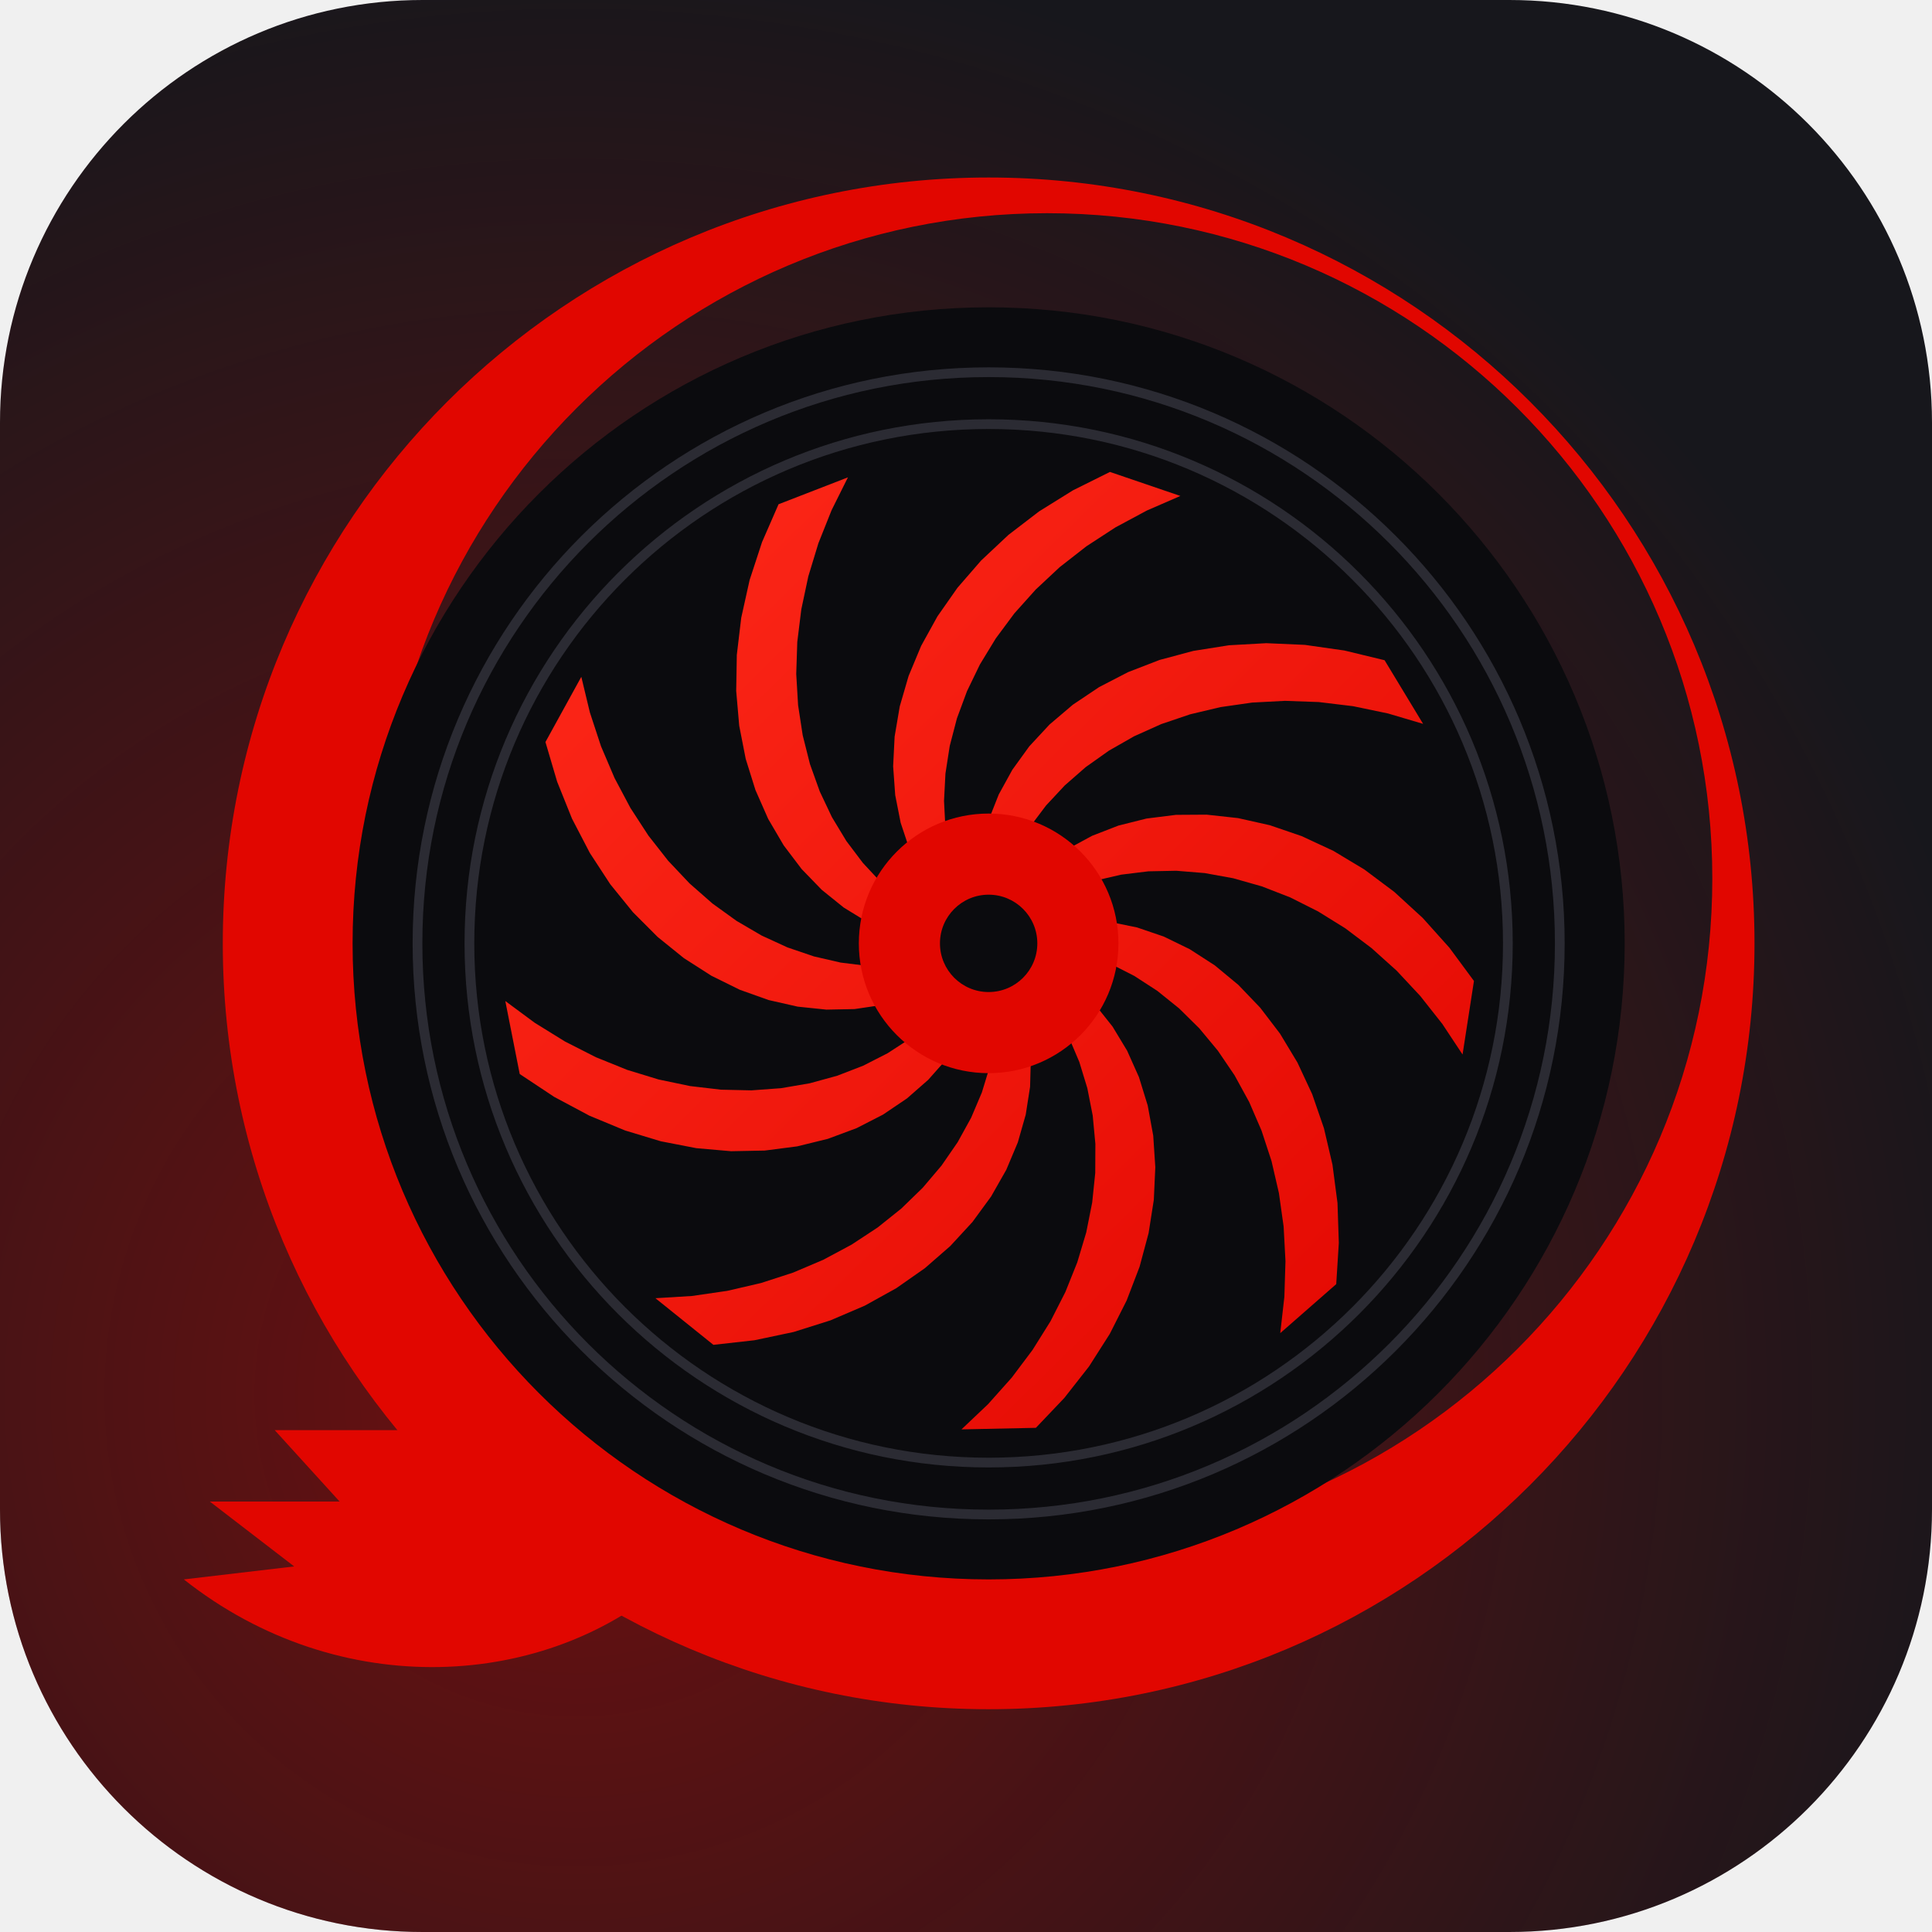
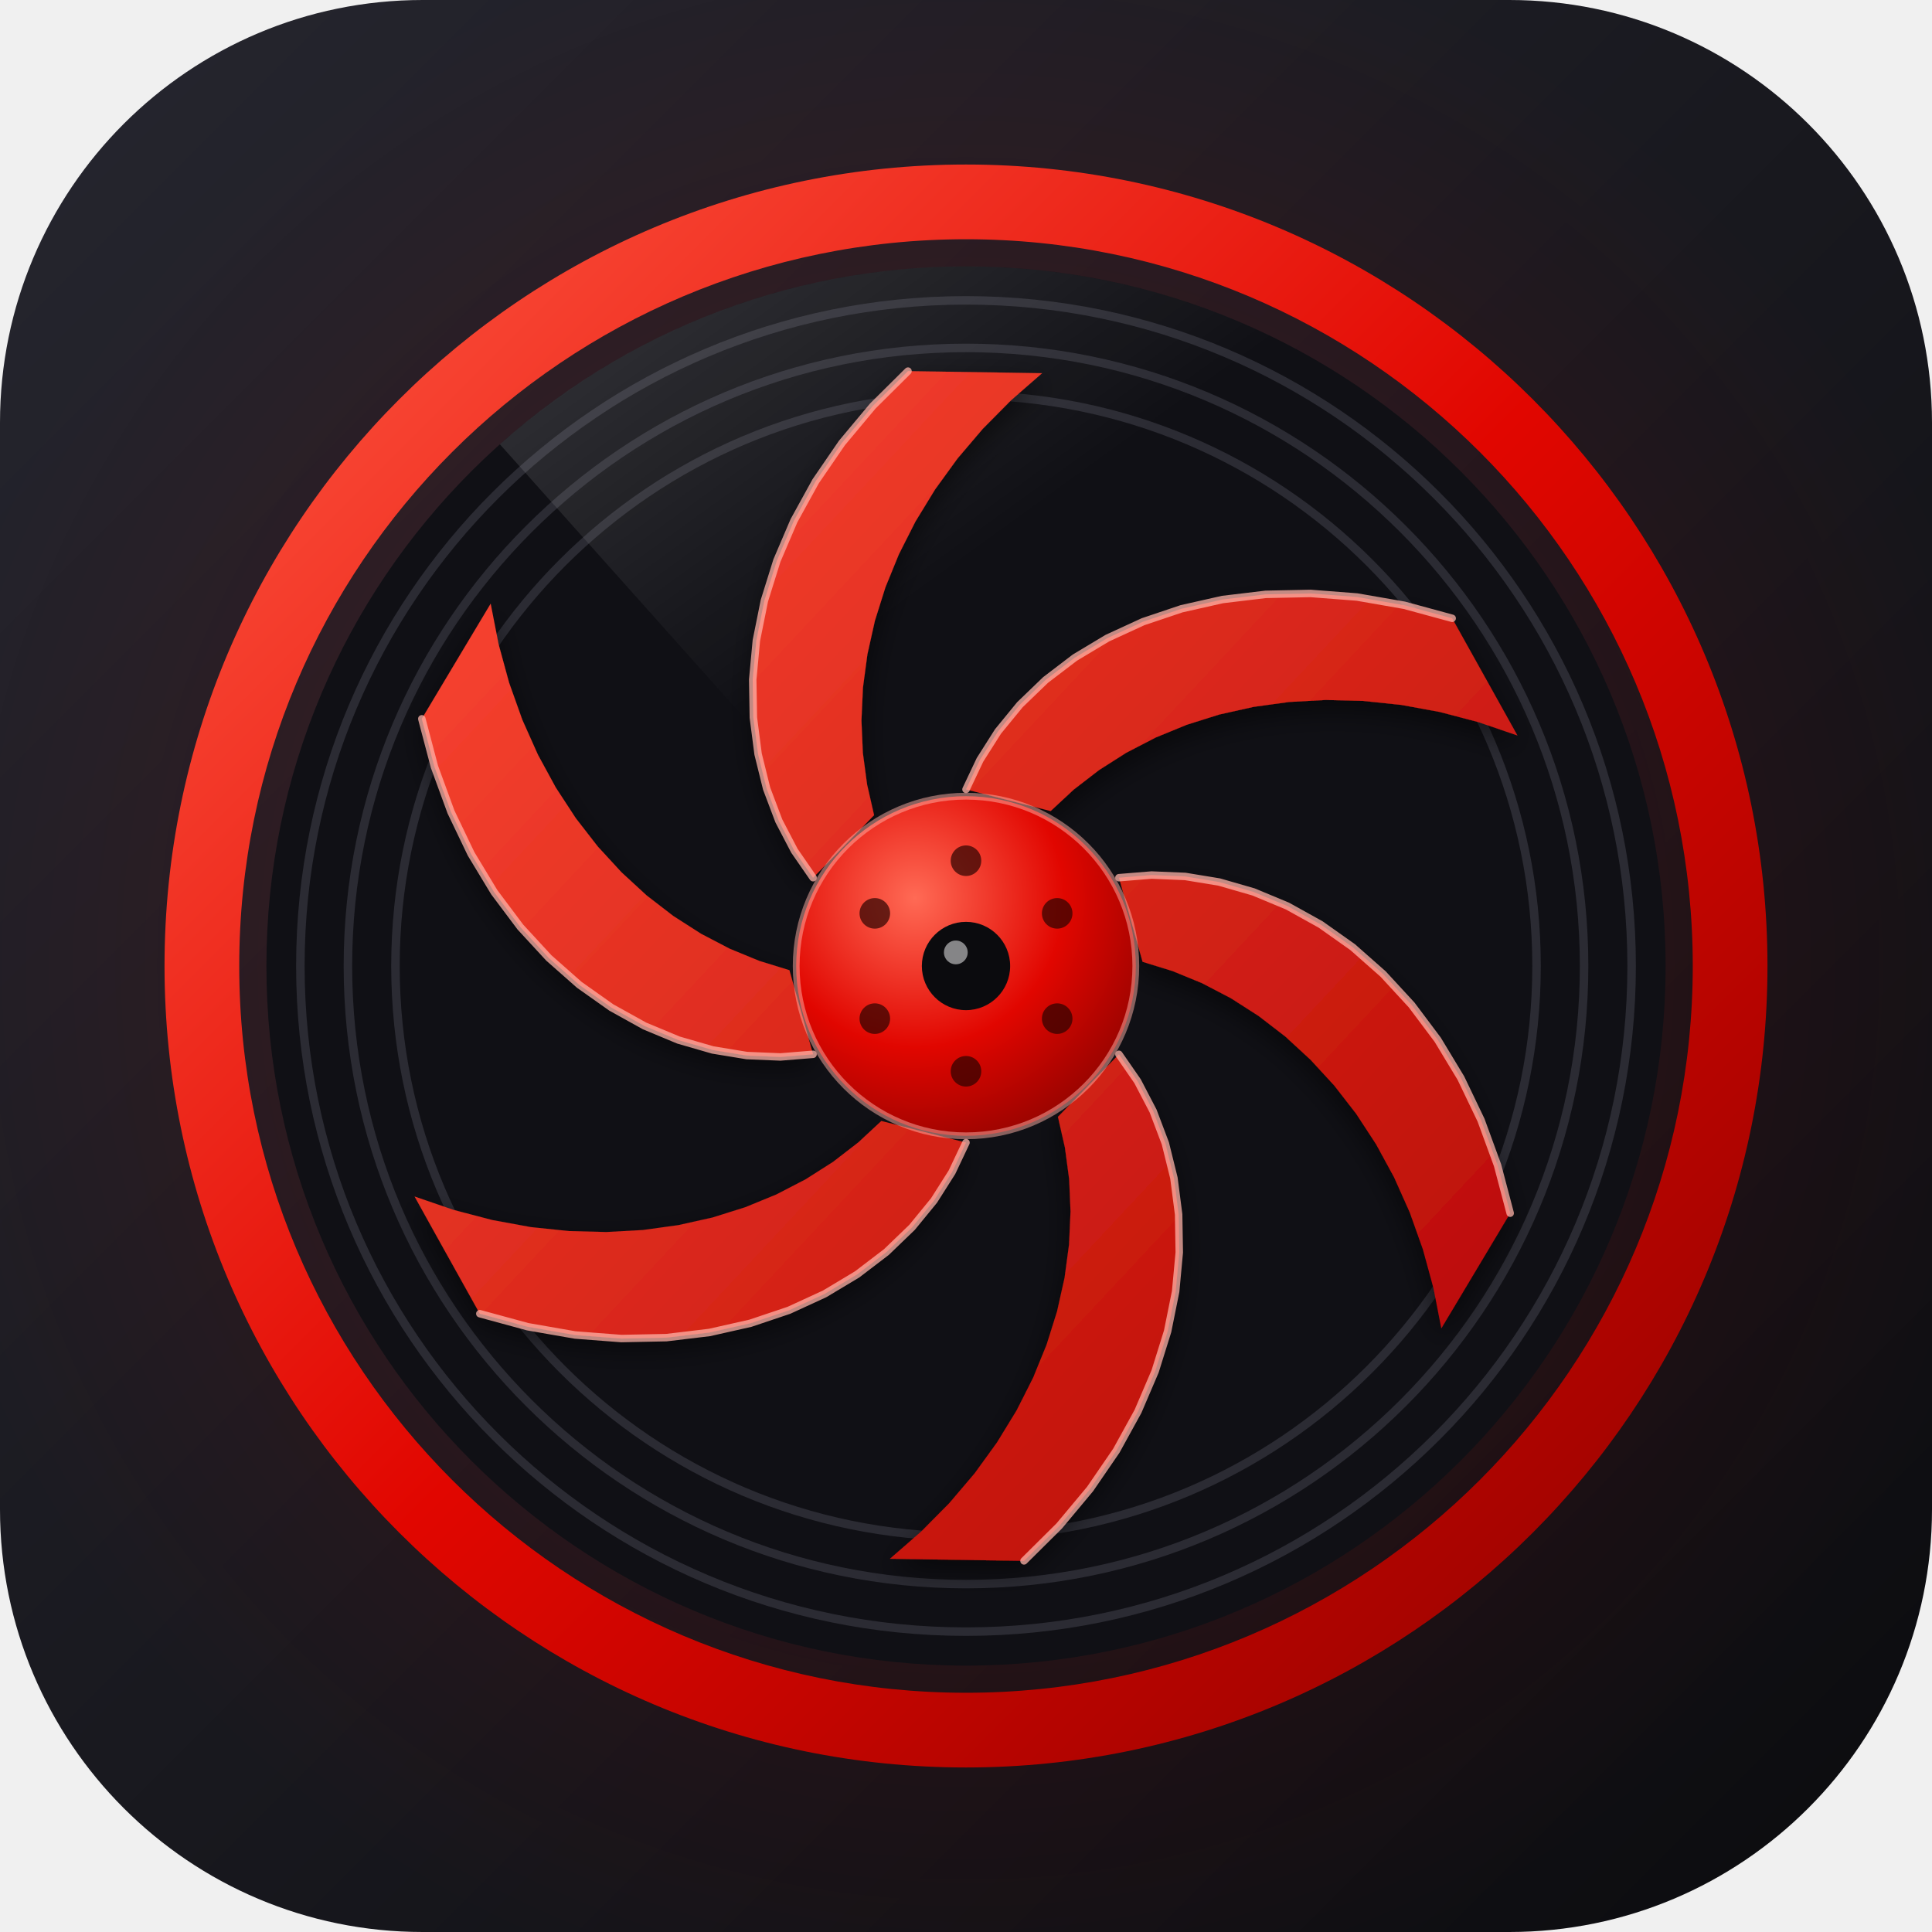
<svg xmlns="http://www.w3.org/2000/svg" viewBox="0 0 512 512" width="512" height="512" role="img" aria-label="Music Curator">
  <defs>
-     <radialGradient id="glow" cx="30%" cy="72%" r="75%">
-       <stop offset="0" stop-color="#e10600" stop-opacity=".42" />
+     <linearGradient id="bg" x1="0" y1="0" x2="1" y2="1">
+       <stop offset="0" stop-color="#26262f" />
+       <stop offset="1" stop-color="#0b0b0e" />
+     </linearGradient>
+     <radialGradient id="glow" cx="50%" cy="50%" r="55%">
+       <stop offset="0" stop-color="#e10600" stop-opacity=".30" />
+       <stop offset=".7" stop-color="#e10600" stop-opacity=".06" />
      <stop offset="1" stop-color="#e10600" stop-opacity="0" />
    </radialGradient>
+     <linearGradient id="ring" x1="0" y1="0" x2="1" y2="1">
+       <stop offset="0" stop-color="#ff5a44" />
+       <stop offset=".5" stop-color="#e10600" />
+       <stop offset="1" stop-color="#8f0300" />
+     </linearGradient>
    <linearGradient id="fin" x1="0" y1="0" x2="1" y2="1">
-       <stop offset="0" stop-color="#ff2a1a" />
-       <stop offset="1" stop-color="#e10600" />
+       <stop offset="0" stop-color="#ff4a36" />
+       <stop offset="1" stop-color="#b30500" />
    </linearGradient>
+     <radialGradient id="hub" cx="35%" cy="30%" r="80%">
+       <stop offset="0" stop-color="#ff6a55" />
+       <stop offset=".55" stop-color="#e10600" />
+       <stop offset="1" stop-color="#8f0300" />
+     </radialGradient>
+     <linearGradient id="sheen" x1="0" y1="0" x2="1" y2="1">
+       <stop offset="0" stop-color="#fff" stop-opacity=".16" />
+       <stop offset=".45" stop-color="#fff" stop-opacity="0" />
+     </linearGradient>
+     <filter id="soft" x="-10%" y="-10%" width="120%" height="120%">
+       <feDropShadow dx="0" dy="3" stdDeviation="4" flood-color="#000" flood-opacity=".55" />
+     </filter>
  </defs>
-   <rect width="512" height="512" rx="112" fill="#17171c" />
+   <rect width="512" height="512" rx="112" fill="url(#bg)" />
  <rect width="512" height="512" rx="112" fill="url(#glow)" />
-   <g transform="translate(41.84 29.84) scale(0.86)">
-     <path d="M20,256a236,236 0 1,0 472,0a236,236 0 1,0 -472,0ZM69,236a205,205 0 1,0 410,0a205,205 0 1,0 -410,0Z" fill-rule="evenodd" fill="#e10600" />
-     <path d="M158,452C120,486 56,490 8,452L42,448L16,428L56,428L36,406L76,406C86,378 94,350 102,326L132,382C142,406 152,430 158,452Z" fill="#e10600" />
-     <circle cx="256" cy="256" r="196" fill="#0b0b0e" />
-     <g fill="none" stroke="#2b2b33" stroke-width="3">
-       <circle cx="256" cy="256" r="176" />
-       <circle cx="256" cy="256" r="160" />
+   <g transform="translate(25.6 25.6) scale(0.9)">
+     <path d="M20,256a236,236 0 1,0 472,0a236,236 0 1,0 -472,0ZM42,256a214,214 0 1,0 428,0a214,214 0 1,0 -428,0Z" fill-rule="evenodd" fill="url(#ring)" />
+     <circle cx="256" cy="256" r="206" fill="#101015" />
+     <g fill="none" stroke="#2b2b33" stroke-width="2.5">
+       <circle cx="256" cy="256" r="196" />
+       <circle cx="256" cy="256" r="182" />
+       <circle cx="256" cy="256" r="168" />
    </g>
-     <path d="M256,218L259.12,210.11L263.31,202.5L268.53,195.28L274.77,188.56L281.96,182.45L290.05,177.03L298.99,172.41L308.69,168.66L319.08,165.88L330.07,164.14L341.56,163.5L353.45,164.02L365.64,165.76L378.01,168.75L389.88,188.36L379.07,185.16L368.32,182.92L357.72,181.64L347.32,181.27L337.21,181.8L327.44,183.2L318.09,185.42L309.2,188.43L300.84,192.18L293.06,196.62L285.91,201.69L279.44,207.35L273.68,213.53L268.67,220.18ZM280.43,226.89L287.89,222.85L295.99,219.71L304.63,217.54L313.72,216.4L323.17,216.34L332.85,217.4L342.66,219.6L352.5,222.97L362.25,227.51L371.78,233.24L381,240.14L389.77,248.18L397.99,257.35L405.55,267.59L402.04,290.25L395.81,280.84L389.01,272.22L381.72,264.41L373.99,257.46L365.9,251.36L357.52,246.16L348.93,241.84L340.19,238.44L331.38,235.94L322.56,234.34L313.82,233.63L305.23,233.8L296.84,234.83L288.74,236.7ZM293.42,249.4L301.74,251.1L309.96,253.9L317.97,257.8L325.67,262.77L332.94,268.79L339.68,275.82L345.79,283.82L351.16,292.73L355.7,302.47L359.33,312.99L361.95,324.19L363.5,336L363.91,348.3L363.11,361.01L345.86,376.11L347.13,364.9L347.47,353.92L346.9,343.26L345.45,332.96L343.17,323.09L340.1,313.72L336.29,304.89L331.78,296.66L326.64,289.08L320.92,282.19L314.68,276.03L307.98,270.64L300.89,266.04L293.48,262.26ZM288.91,275L294.19,281.65L298.68,289.08L302.32,297.22L305.02,305.97L306.72,315.26L307.36,324.98L306.9,335.03L305.29,345.3L302.5,355.69L298.52,366.07L293.33,376.34L286.93,386.38L279.33,396.07L270.56,405.29L247.63,405.77L255.82,398L263.13,389.81L269.54,381.27L275.06,372.45L279.65,363.43L283.32,354.27L286.08,345.06L287.91,335.86L288.85,326.75L288.89,317.79L288.07,309.06L286.41,300.62L283.94,292.54L280.69,284.89ZM269,291.71L268.77,300.19L267.43,308.78L264.99,317.34L261.43,325.79L256.76,334L251.01,341.86L244.19,349.26L236.36,356.09L227.55,362.26L217.82,367.65L207.24,372.18L195.89,375.76L183.84,378.3L171.19,379.72L153.32,365.35L164.58,364.66L175.45,363.08L185.85,360.67L195.74,357.46L205.06,353.5L213.76,348.84L221.79,343.56L229.12,337.69L235.69,331.31L241.48,324.48L246.46,317.26L250.61,309.73L253.91,301.95L256.34,294ZM243,291.71L237.37,298.06L230.84,303.78L223.45,308.77L215.3,312.95L206.45,316.24L196.99,318.56L187.01,319.85L176.62,320.05L165.9,319.11L154.98,316.99L143.97,313.66L132.97,309.1L122.11,303.3L111.5,296.26L107.06,273.77L116.13,280.48L125.46,286.25L134.98,291.09L144.63,294.99L154.31,297.95L163.97,299.97L173.52,301.09L182.9,301.3L192.03,300.63L200.86,299.12L209.32,296.8L217.34,293.7L224.86,289.86L231.84,285.33ZM223.09,275L214.69,276.25L206.01,276.42L197.15,275.5L188.21,273.47L179.32,270.3L170.58,265.99L162.11,260.57L154.02,254.04L146.42,246.43L139.41,237.79L133.12,228.16L127.62,217.59L123.03,206.17L119.43,193.96L130.48,173.87L133.12,184.84L136.55,195.27L140.74,205.09L145.62,214.28L151.14,222.77L157.23,230.53L163.83,237.52L170.88,243.71L178.31,249.07L186.04,253.59L194.01,257.25L202.15,260.02L210.38,261.92L218.64,262.94ZM218.58,249.4L211.34,244.96L204.58,239.51L198.38,233.11L192.85,225.81L188.07,217.66L184.14,208.75L181.14,199.15L179.14,188.94L178.21,178.23L178.4,167.11L179.76,155.68L182.34,144.06L186.17,132.36L191.26,120.69L212.64,112.4L207.61,122.5L203.54,132.7L200.43,142.92L198.27,153.09L197.03,163.14L196.71,173L197.28,182.6L198.7,191.87L200.94,200.76L203.96,209.19L207.71,217.11L212.16,224.47L217.25,231.21L222.92,237.3ZM231.57,226.89L228.89,218.84L227.21,210.32L226.57,201.43L227.03,192.28L228.61,182.97L231.33,173.62L235.2,164.33L240.23,155.23L246.4,146.42L253.69,138.02L262.08,130.15L271.53,122.9L281.98,116.4L293.38,110.73L315.08,118.13L304.74,122.63L295.07,127.82L286.12,133.65L277.92,140.05L270.52,146.96L263.93,154.31L258.2,162.03L253.32,170.04L249.33,178.29L246.22,186.69L244.01,195.17L242.69,203.67L242.25,212.1L242.68,220.41Z" fill="url(#fin)" />
-     <circle cx="256" cy="256" r="40" fill="#e10600" />
-     <circle cx="256" cy="256" r="15" fill="#0b0b0e" />
+     <path d="M256,256 L118.75,102.38 A206,206 0 0 1 406.73,115.58 Z" fill="url(#sheen)" />
+     <g filter="url(#soft)">
+       <path d="M256,204L260.13,195.28L265.43,186.93L271.88,179.05L279.44,171.77L288.05,165.2L297.64,159.45L308.14,154.62L319.47,150.81L331.53,148.09L344.23,146.57L357.47,146.3L371.11,147.35L385.05,149.78L399.16,153.62L418.39,188.14L406.94,184.2L395.49,181.2L384.13,179.12L372.91,177.95L361.89,177.67L351.14,178.26L340.7,179.7L330.64,181.94L321,184.97L311.84,188.73L303.21,193.2L295.16,198.32L287.72,204.06L280.93,210.37ZM301.03,230L310.65,229.22L320.54,229.63L330.58,231.28L340.66,234.19L350.65,238.35L360.43,243.78L369.87,250.46L378.83,258.37L387.21,267.46L394.89,277.7L401.73,289.02L407.65,301.37L412.51,314.65L416.24,328.79L395.96,362.71L393.65,350.82L390.53,339.4L386.65,328.52L382.05,318.22L376.78,308.54L370.89,299.52L364.43,291.2L357.45,283.61L350.02,276.77L342.18,270.73L334,265.49L325.53,261.07L316.84,257.5L307.99,254.77ZM301.03,282L306.52,289.93L311.1,298.71L314.7,308.23L317.22,318.41L318.61,329.15L318.8,340.33L317.73,351.84L315.37,363.56L311.68,375.37L306.65,387.13L300.27,398.72L292.53,410.01L283.46,420.87L273.08,431.17L233.57,430.56L242.71,422.61L251.03,414.21L258.52,405.41L265.14,396.27L270.89,386.87L275.75,377.26L279.73,367.5L282.82,357.67L285.02,347.81L286.34,338L286.78,328.29L286.37,318.75L285.12,309.44L283.06,300.41ZM256,308L251.87,316.72L246.57,325.07L240.12,332.95L232.56,340.23L223.95,346.8L214.36,352.55L203.86,357.38L192.53,361.19L180.47,363.91L167.77,365.43L154.53,365.7L140.89,364.65L126.95,362.22L112.84,358.38L93.61,323.86L105.06,327.8L116.51,330.8L127.87,332.88L139.09,334.05L150.11,334.33L160.86,333.74L171.3,332.3L181.36,330.06L191,327.03L200.16,323.27L208.79,318.8L216.84,313.68L224.28,307.94L231.07,301.63ZM210.97,282L201.35,282.78L191.46,282.37L181.42,280.72L171.34,277.81L161.35,273.65L151.57,268.22L142.13,261.54L133.17,253.63L124.79,244.54L117.11,234.3L110.27,222.98L104.35,210.63L99.49,197.35L95.76,183.21L116.04,149.29L118.35,161.18L121.47,172.6L125.35,183.48L129.95,193.78L135.22,203.46L141.11,212.48L147.57,220.8L154.55,228.39L161.98,235.23L169.82,241.27L178,246.51L186.47,250.93L195.16,254.5L204.01,257.23ZM210.97,230L205.48,222.07L200.9,213.29L197.3,203.77L194.78,193.59L193.39,182.85L193.2,171.67L194.27,160.16L196.63,148.44L200.32,136.63L205.35,124.87L211.73,113.28L219.47,101.99L228.54,91.13L238.92,80.83L278.43,81.44L269.29,89.39L260.97,97.79L253.48,106.59L246.86,115.73L241.11,125.13L236.25,134.74L232.27,144.5L229.18,154.33L226.98,164.19L225.66,174L225.22,183.71L225.63,193.25L226.88,202.56L228.94,211.59Z" fill="url(#fin)" />
+     </g>
+     <path d="M256,204L260.13,195.28L265.43,186.93L271.88,179.05L279.44,171.77L288.05,165.2L297.64,159.45L308.14,154.62L319.47,150.81L331.53,148.09L344.23,146.57L357.47,146.3L371.11,147.35L385.05,149.78L399.16,153.62M301.03,230L310.65,229.22L320.54,229.63L330.58,231.28L340.66,234.19L350.65,238.35L360.43,243.78L369.87,250.46L378.83,258.37L387.21,267.46L394.89,277.7L401.73,289.02L407.65,301.37L412.51,314.65L416.24,328.79M301.03,282L306.52,289.93L311.1,298.71L314.7,308.23L317.22,318.41L318.61,329.15L318.8,340.33L317.73,351.84L315.37,363.56L311.68,375.37L306.65,387.13L300.27,398.72L292.53,410.01L283.46,420.87L273.08,431.17M256,308L251.87,316.72L246.57,325.07L240.12,332.95L232.56,340.23L223.95,346.8L214.36,352.55L203.86,357.38L192.53,361.19L180.47,363.91L167.77,365.43L154.53,365.7L140.89,364.65L126.95,362.22L112.84,358.38M210.97,282L201.35,282.78L191.46,282.37L181.42,280.72L171.34,277.81L161.35,273.65L151.57,268.22L142.13,261.54L133.17,253.63L124.79,244.54L117.11,234.3L110.27,222.98L104.35,210.63L99.49,197.35L95.76,183.21M210.97,230L205.48,222.07L200.9,213.29L197.3,203.77L194.78,193.59L193.39,182.85L193.2,171.67L194.27,160.16L196.63,148.44L200.32,136.63L205.35,124.87L211.73,113.28L219.47,101.99L228.54,91.13L238.92,80.83" fill="none" stroke="#ffb3a8" stroke-opacity=".75" stroke-width="2.2" stroke-linecap="round" />
+     <circle cx="256" cy="256" r="50" fill="url(#hub)" />
+     <circle cx="256" cy="256" r="50" fill="none" stroke="#ffb3a8" stroke-opacity=".5" stroke-width="2" />
+     <g fill="#2a0300" fill-opacity=".7">
+       <circle cx="256" cy="225" r="4.5" />
+       <circle cx="282.85" cy="240.5" r="4.5" />
+       <circle cx="282.85" cy="271.5" r="4.5" />
+       <circle cx="256" cy="287" r="4.5" />
+       <circle cx="229.15" cy="271.5" r="4.5" />
+       <circle cx="229.15" cy="240.5" r="4.5" />
+     </g>
+     <circle cx="256" cy="256" r="13" fill="#0b0b0e" />
+     <circle cx="253" cy="252" r="3.5" fill="#fff" fill-opacity=".5" />
  </g>
</svg>
